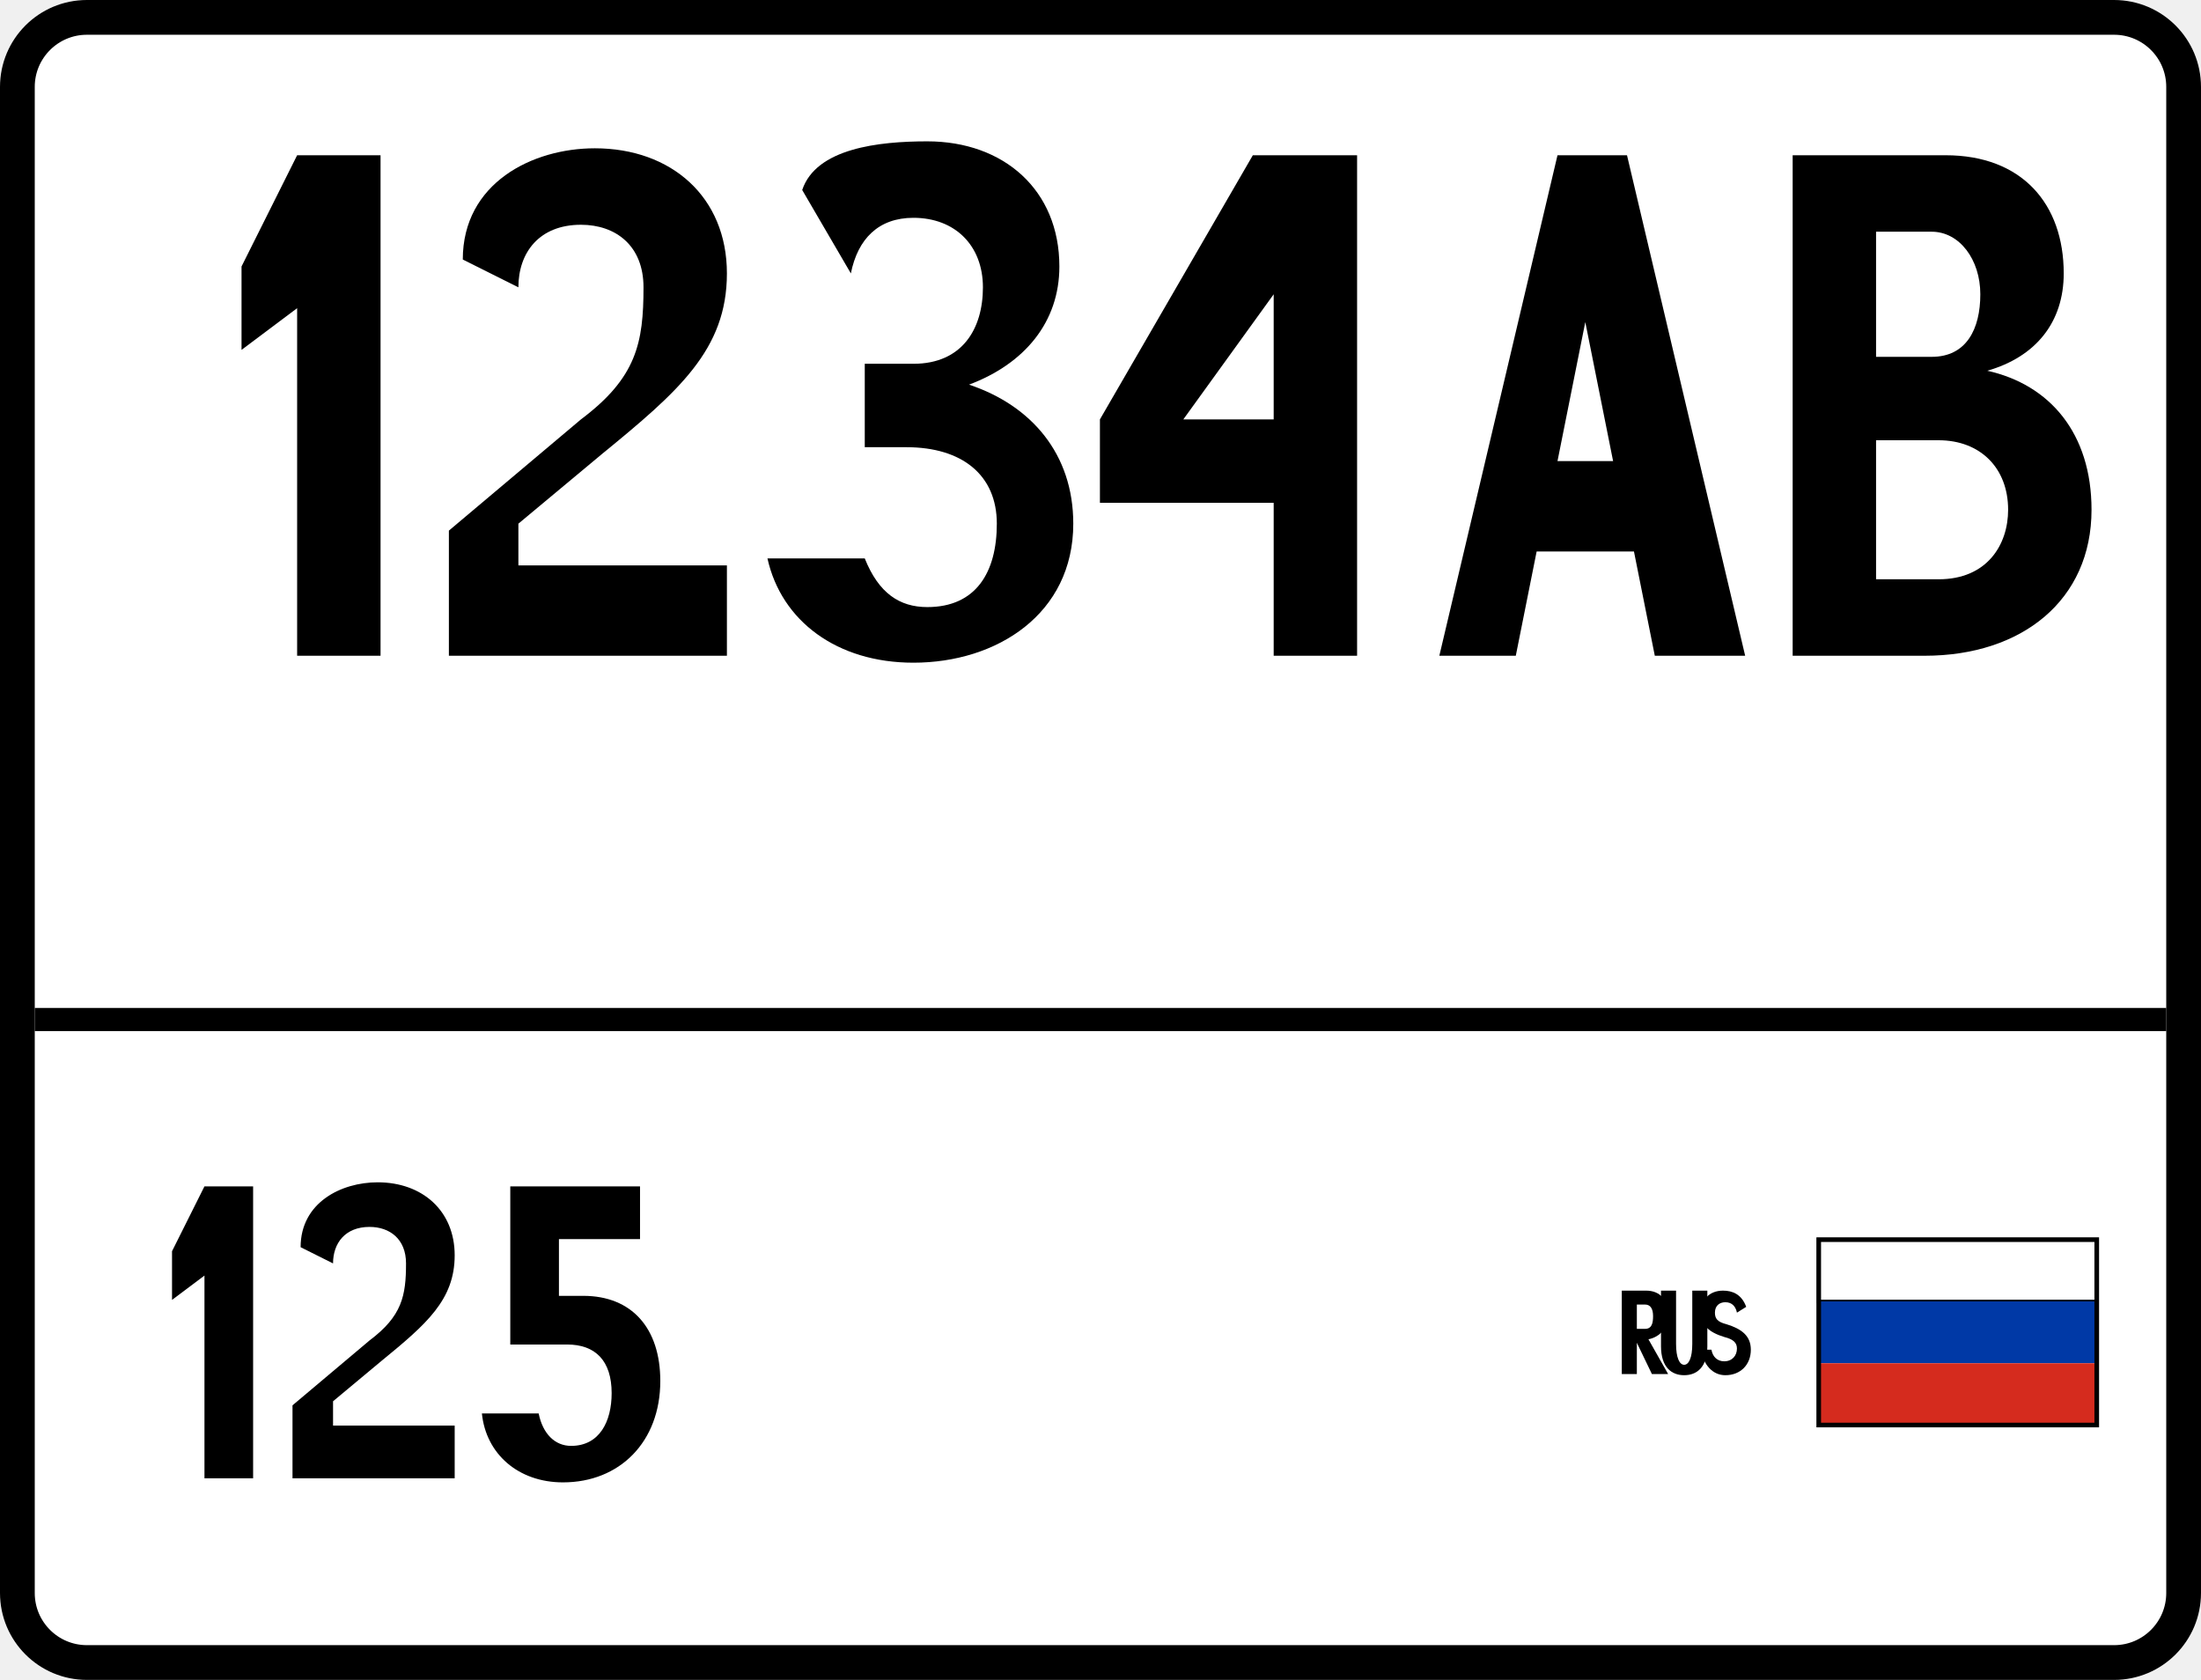
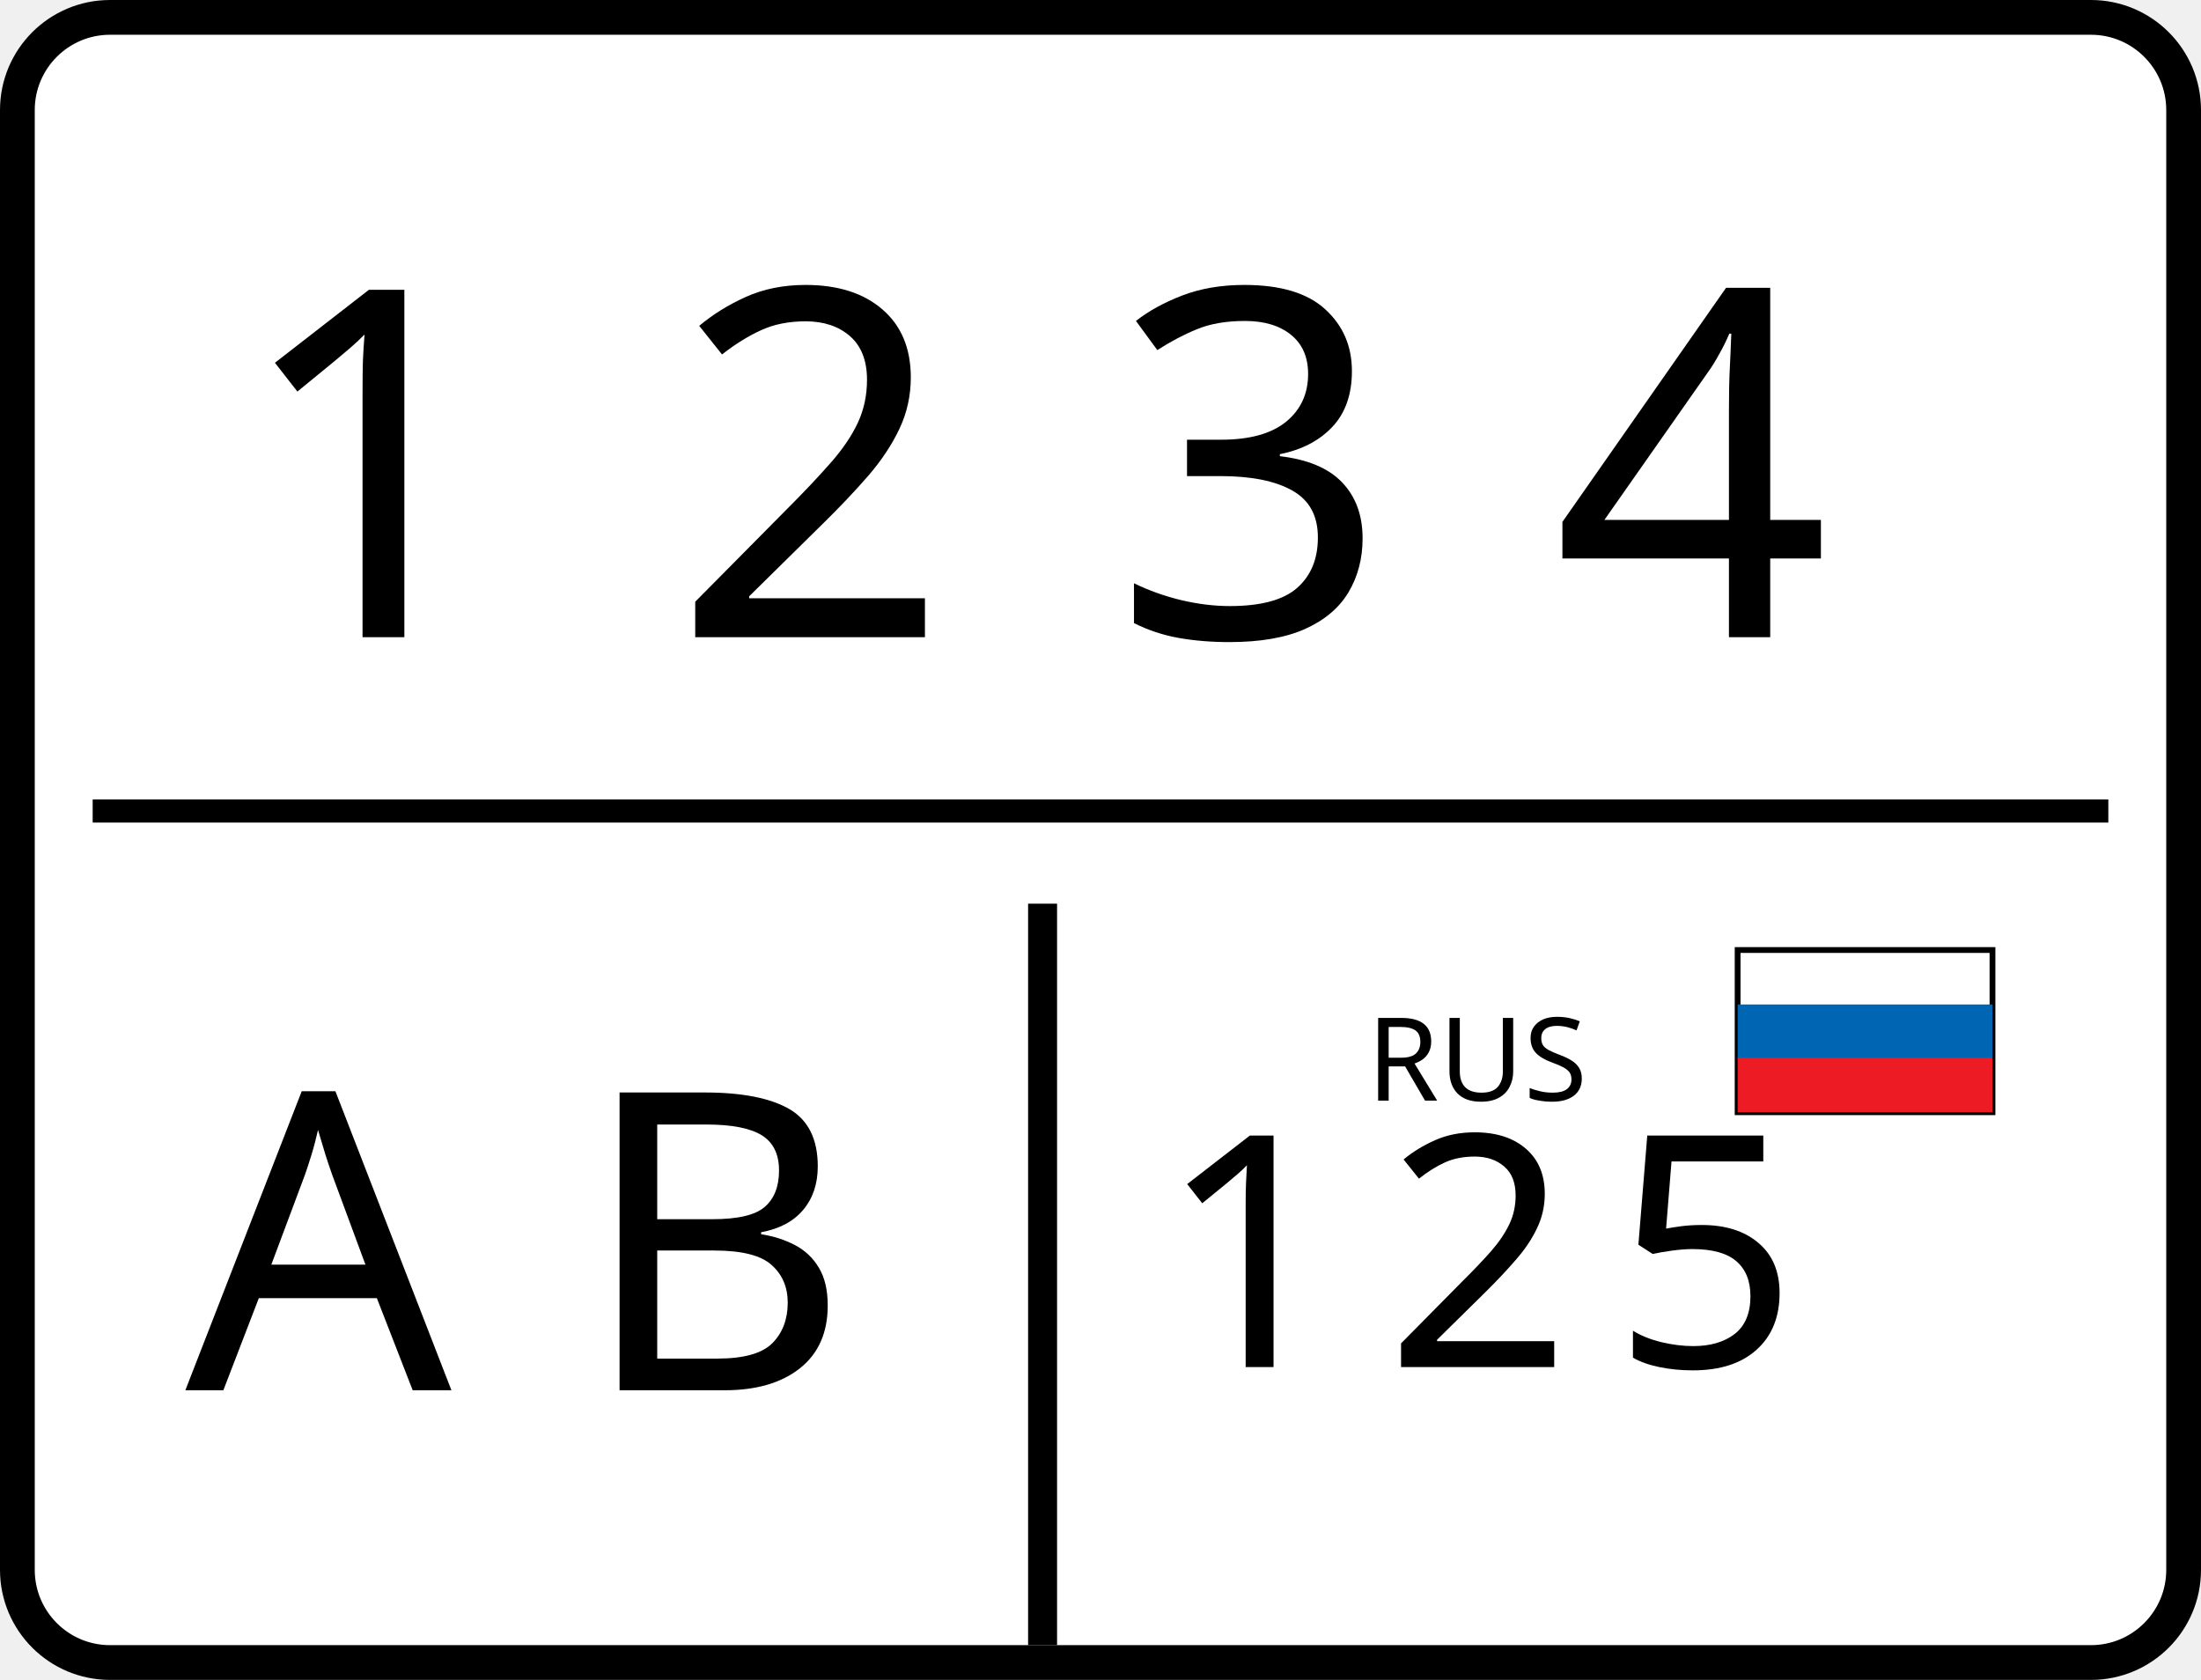
- <svg xmlns="http://www.w3.org/2000/svg" width="190mm" height="145mm" viewBox="0 0 190 145" fill="none">
-   <rect x="0" y="0" width="190" height="145" rx="7.5" ry="7.5" fill="#ffffff" />
-   <rect x="1.5" y="1.5" width="187" height="142" rx="6" ry="6" fill="none" stroke="#000000" stroke-width="3" />
-   <line x1="4" y1="88" x2="186" y2="88" stroke="#000000" stroke-width="2" stroke-linecap="square" />
-   <path fill="#000000" fill-rule="evenodd" d="M38 8 H62 V152 H38 V52 L22 64 V40 Z" transform="translate(14.25 11) scale(0.3)" />
-   <path fill="#000000" fill-rule="evenodd" d="M12 38 C12 16 32 6 50 6 C72 6 88 20 88 42 C88 64 74 76 52 94 L28 114 V126 H88 V152 H8 V116 L46 84 C62 72 64 62 64 46 C64 34 56 28 46 28 C34 28 28 36 28 46 Z" transform="translate(36.35 11) scale(0.3)" />
-   <path fill="#000000" fill-rule="evenodd" d="M16 18 C20 6 38 4 52 4 C74 4 90 18 90 40 C90 56 80 68 64 74 C82 80 94 94 94 114 C94 140 72 154 48 154 C26 154 10 142 6 124 H34 C38 134 44 138 52 138 C66 138 72 128 72 114 C72 100 62 92 46 92 H34 V68 H48 C62 68 68 58 68 46 C68 34 60 26 48 26 C38 26 32 32 30 42 Z" transform="translate(64.45 11) scale(0.3)" />
-   <path fill="#000000" fill-rule="evenodd" d="M58 8 H82 V152 H58 V108 H8 V84 L52 8 Z M32 84 H58 V48 Z" transform="translate(92.55 11) scale(0.3)" />
-   <path fill="#000000" fill-rule="evenodd" d="M8 152 L42 8 H62 L96 152 H70 L64 122 H36 L30 152 Z M42 96 H58 L50 56 Z" transform="translate(121.85 11) scale(0.3)" />
-   <path fill="#000000" fill-rule="evenodd" d="M12 8 H56 C78 8 90 22 90 42 C90 56 82 66 68 70 C86 74 98 88 98 110 C98 136 78 152 50 152 H12 Z M36 30 V66 H52 C62 66 66 58 66 48 C66 38 60 30 52 30 Z M36 90 V130 H54 C68 130 74 120 74 110 C74 98 66 90 54 90 Z" transform="translate(151.15 11) scale(0.3)" />
-   <path fill="#000000" fill-rule="evenodd" d="M38 8 H62 V152 H38 V52 L22 64 V40 Z" transform="translate(11 101) scale(0.175)" />
-   <path fill="#000000" fill-rule="evenodd" d="M12 38 C12 16 32 6 50 6 C72 6 88 20 88 42 C88 64 74 76 52 94 L28 114 V126 H88 V152 H8 V116 L46 84 C62 72 64 62 64 46 C64 34 56 28 46 28 C34 28 28 36 28 46 Z" transform="translate(23.85 101) scale(0.175)" />
-   <path fill="#000000" fill-rule="evenodd" d="M22 8 H86 V34 H46 V62 H58 C82 62 96 78 96 104 C96 134 76 154 48 154 C26 154 10 140 8 120 H36 C38 130 44 136 52 136 C66 136 72 124 72 110 C72 94 64 86 50 86 H22 Z" transform="translate(40.2 101) scale(0.175)" />
-   <g>
-     <rect x="157" y="107" width="24" height="5.333" fill="#ffffff" stroke="#000000" stroke-width="0.3" />
-     <rect x="157" y="112.333" width="24" height="5.333" fill="#0039A6" />
-     <rect x="157" y="117.667" width="24" height="5.333" fill="#D52B1E" />
-     <rect x="157" y="107" width="24" height="16" fill="none" stroke="#000000" stroke-width="0.4" />
-   </g>
-   <g>
-     <path fill="#000000" fill-rule="evenodd" d="M14 8 H56 C80 8 94 24 94 50 C94 72 80 88 60 92 L94 152 H66 L40 98 H40 V152 H14 Z M40 32 V74 H54 C66 74 68 64 68 52 C68 40 64 32 54 32 Z" transform="translate(139.3 111) scale(0.05)" />
-     <path fill="#000000" fill-rule="evenodd" d="M12 8 H38 V100 C38 124 44 136 52 136 C60 136 66 124 66 100 V8 H92 V104 C92 140 74 154 52 154 C30 154 12 140 12 104 Z" transform="translate(142.785 111) scale(0.05)" />
-     <path fill="#000000" fill-rule="evenodd" d="M86 36 C78 14 62 8 46 8 C22 8 8 24 8 46 C8 68 22 80 48 88 C64 92 70 98 70 108 C70 120 62 130 48 130 C36 130 28 122 26 110 H8 C12 136 28 154 50 154 C76 154 94 136 94 110 C94 86 78 74 52 66 C36 62 32 56 32 46 C32 34 40 28 50 28 C62 28 68 36 70 46 Z" transform="translate(146.44 111) scale(0.05)" />
-   </g>
+ <svg xmlns="http://www.w3.org/2000/svg" viewBox="0 0 190 145" width="190" height="145" fill="none">
+   <rect width="190" height="145" rx="10" fill="#fff" />
+   <rect x="1.5" y="1.5" width="187" height="142" rx="8" fill="none" stroke="#000" stroke-width="3" />
+   <line x1="8" y1="70" x2="182" y2="70" stroke="#000" stroke-width="2" />
+   <text fill="black" style="white-space: pre" xml:space="preserve" font-family="Tahoma" font-size="42" letter-spacing="0em">
+     <tspan x="20" y="55">1</tspan>
+   </text>
+   <text fill="black" style="white-space: pre" xml:space="preserve" font-family="Tahoma" font-size="42" letter-spacing="0em">
+     <tspan x="58" y="55">2</tspan>
+   </text>
+   <text fill="black" style="white-space: pre" xml:space="preserve" font-family="Tahoma" font-size="42" letter-spacing="0em">
+     <tspan x="96" y="55">3</tspan>
+   </text>
+   <text fill="black" style="white-space: pre" xml:space="preserve" font-family="Tahoma" font-size="42" letter-spacing="0em">
+     <tspan x="134" y="55">4</tspan>
+   </text>
+   <text fill="black" style="white-space: pre" xml:space="preserve" font-family="Tahoma" font-size="36" letter-spacing="0em">
+     <tspan x="16" y="120">A</tspan>
+   </text>
+   <text fill="black" style="white-space: pre" xml:space="preserve" font-family="Tahoma" font-size="36" letter-spacing="0em">
+     <tspan x="50" y="120">B</tspan>
+   </text>
+   <line x1="90" y1="78" x2="90" y2="142" stroke="#000" stroke-width="2.5" />
+   <text fill="black" style="white-space: pre" xml:space="preserve" font-family="Tahoma" font-size="28" letter-spacing="0em">
+     <tspan x="100" y="118">1</tspan>
+   </text>
+   <text fill="black" style="white-space: pre" xml:space="preserve" font-family="Tahoma" font-size="28" letter-spacing="0em">
+     <tspan x="119.6" y="118">2</tspan>
+   </text>
+   <text fill="black" style="white-space: pre" xml:space="preserve" font-family="Tahoma" font-size="28" letter-spacing="0em">
+     <tspan x="139.2" y="118">5</tspan>
+   </text>
+   <text x="118" y="95" font-family="Tahoma" font-size="10" fill="#000">RUS</text>
+   <rect x="150" y="82" width="22" height="14" fill="#fff" stroke="#000" stroke-width="0.5" />
+   <rect x="150" y="86.7" width="22" height="4.7" fill="#0066B3" />
+   <rect x="150" y="91.3" width="22" height="4.7" fill="#ED1C24" />
</svg>
